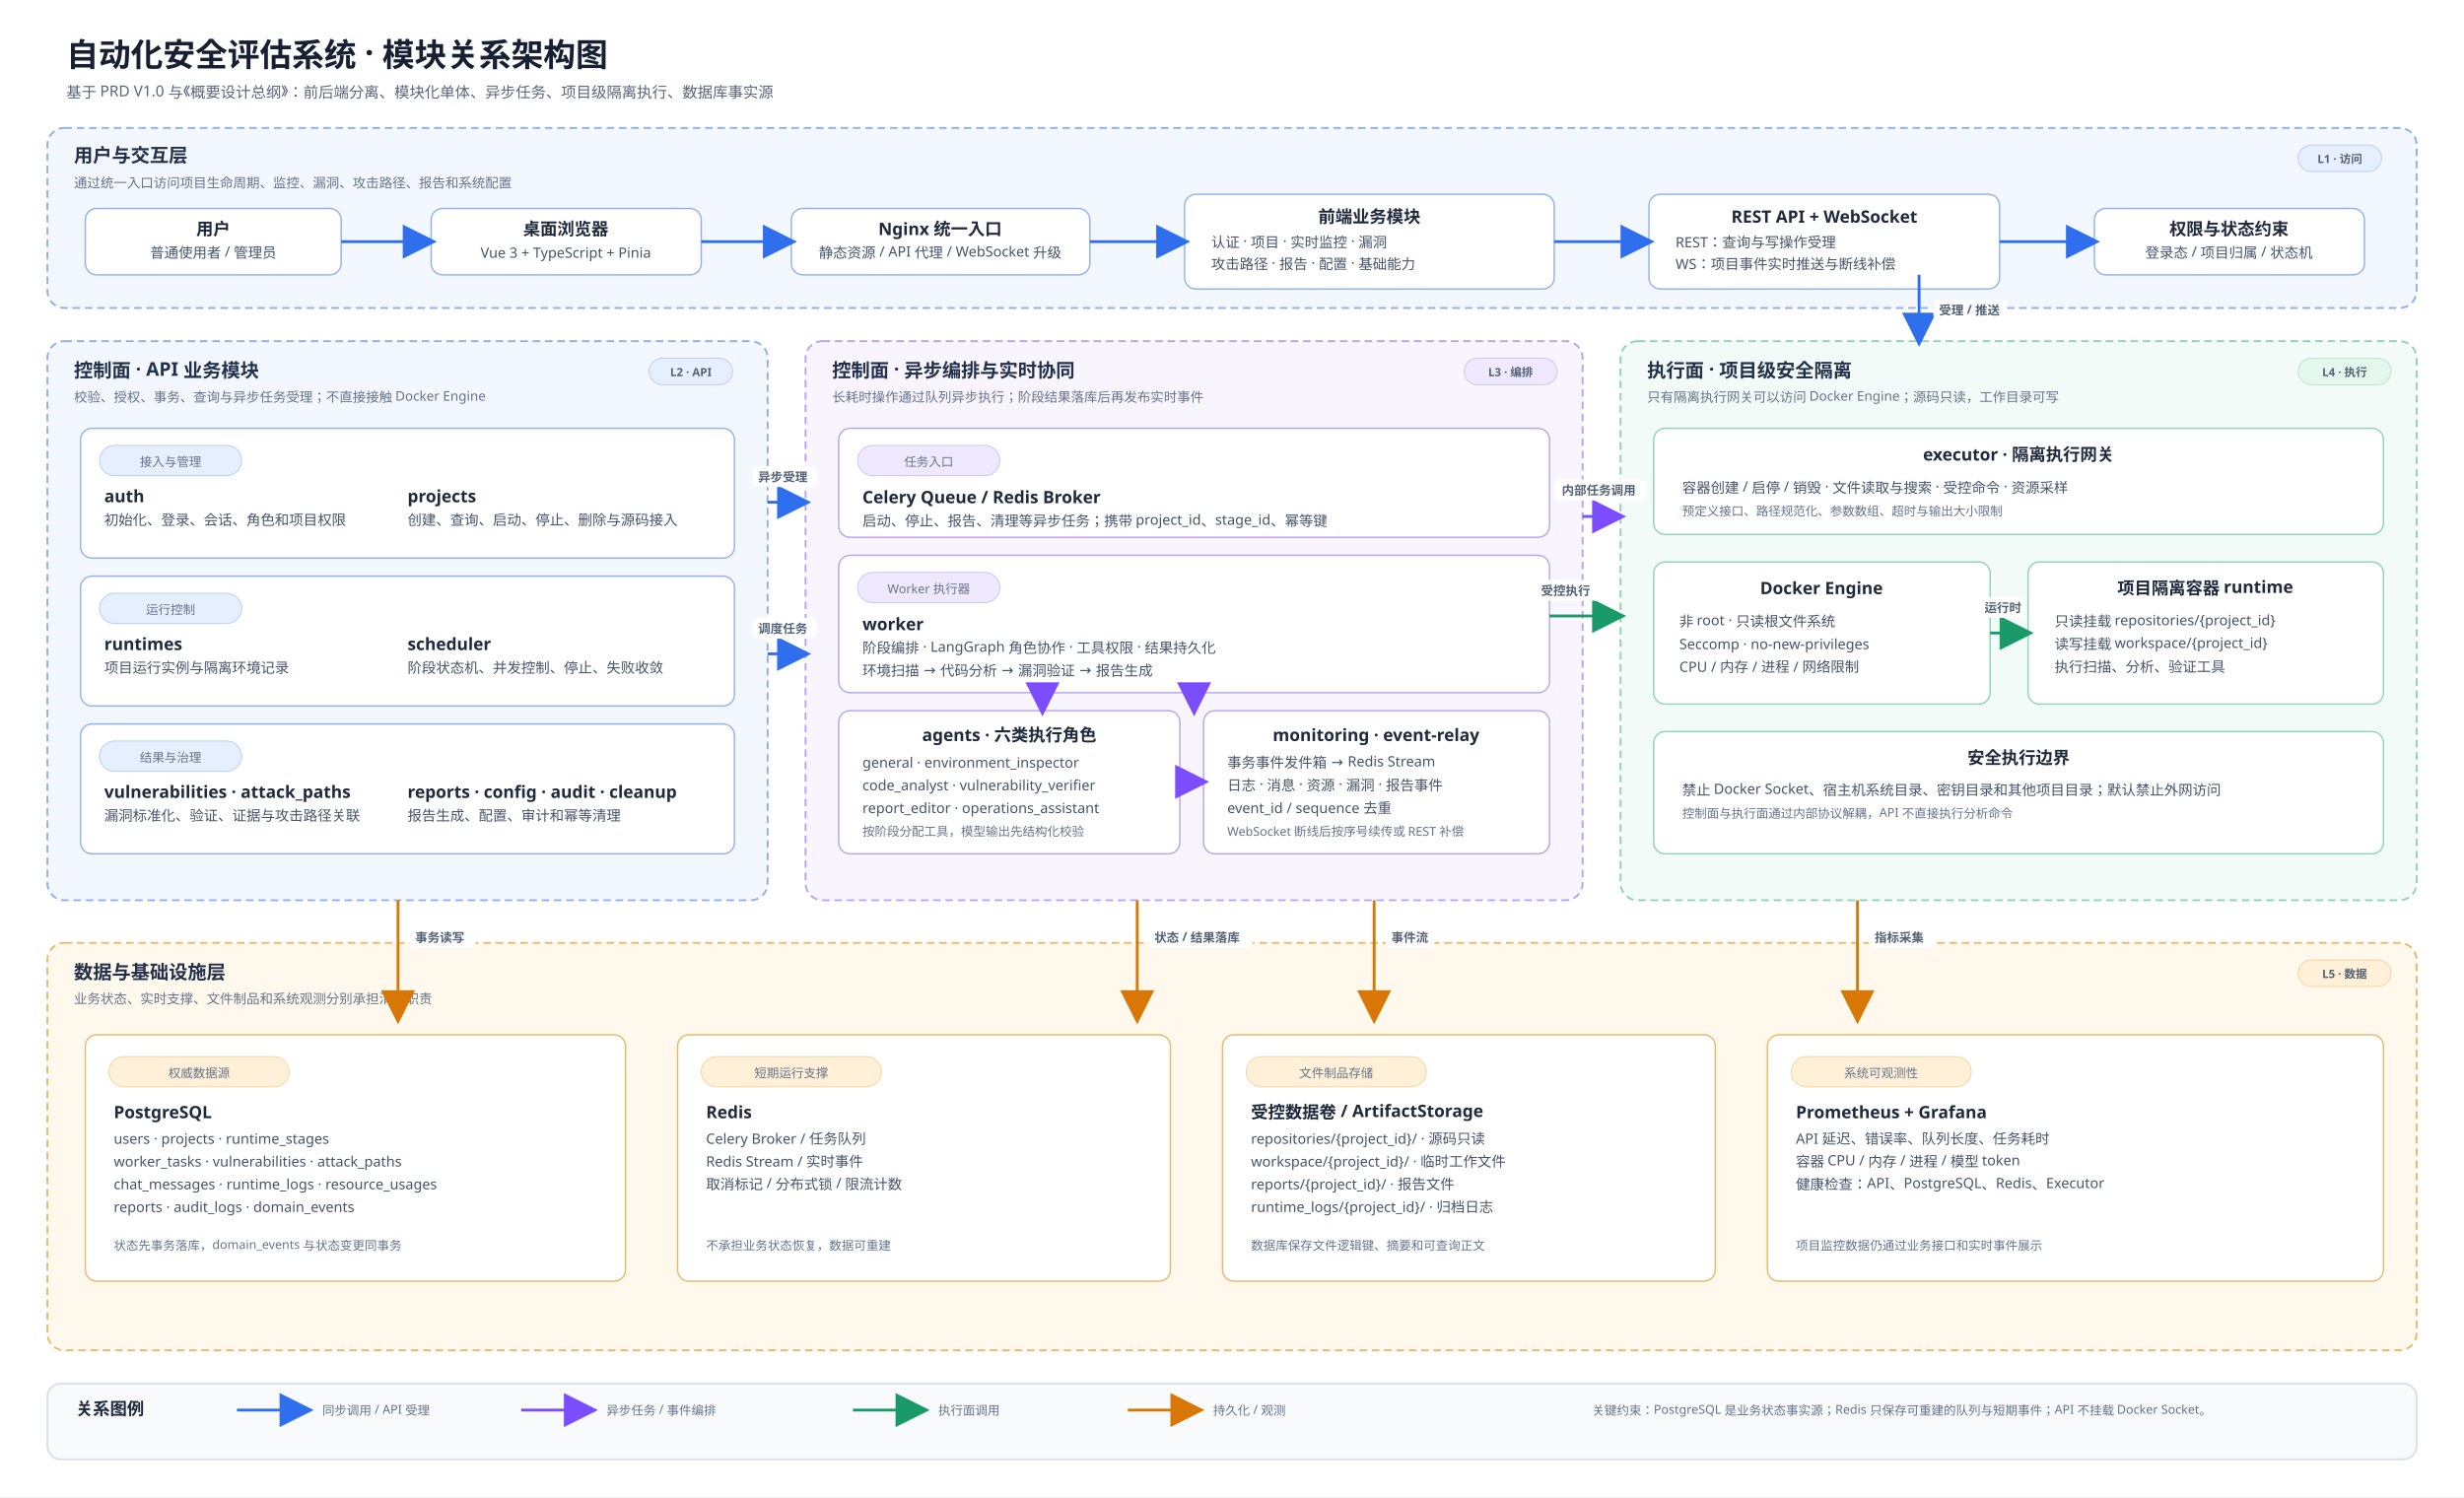
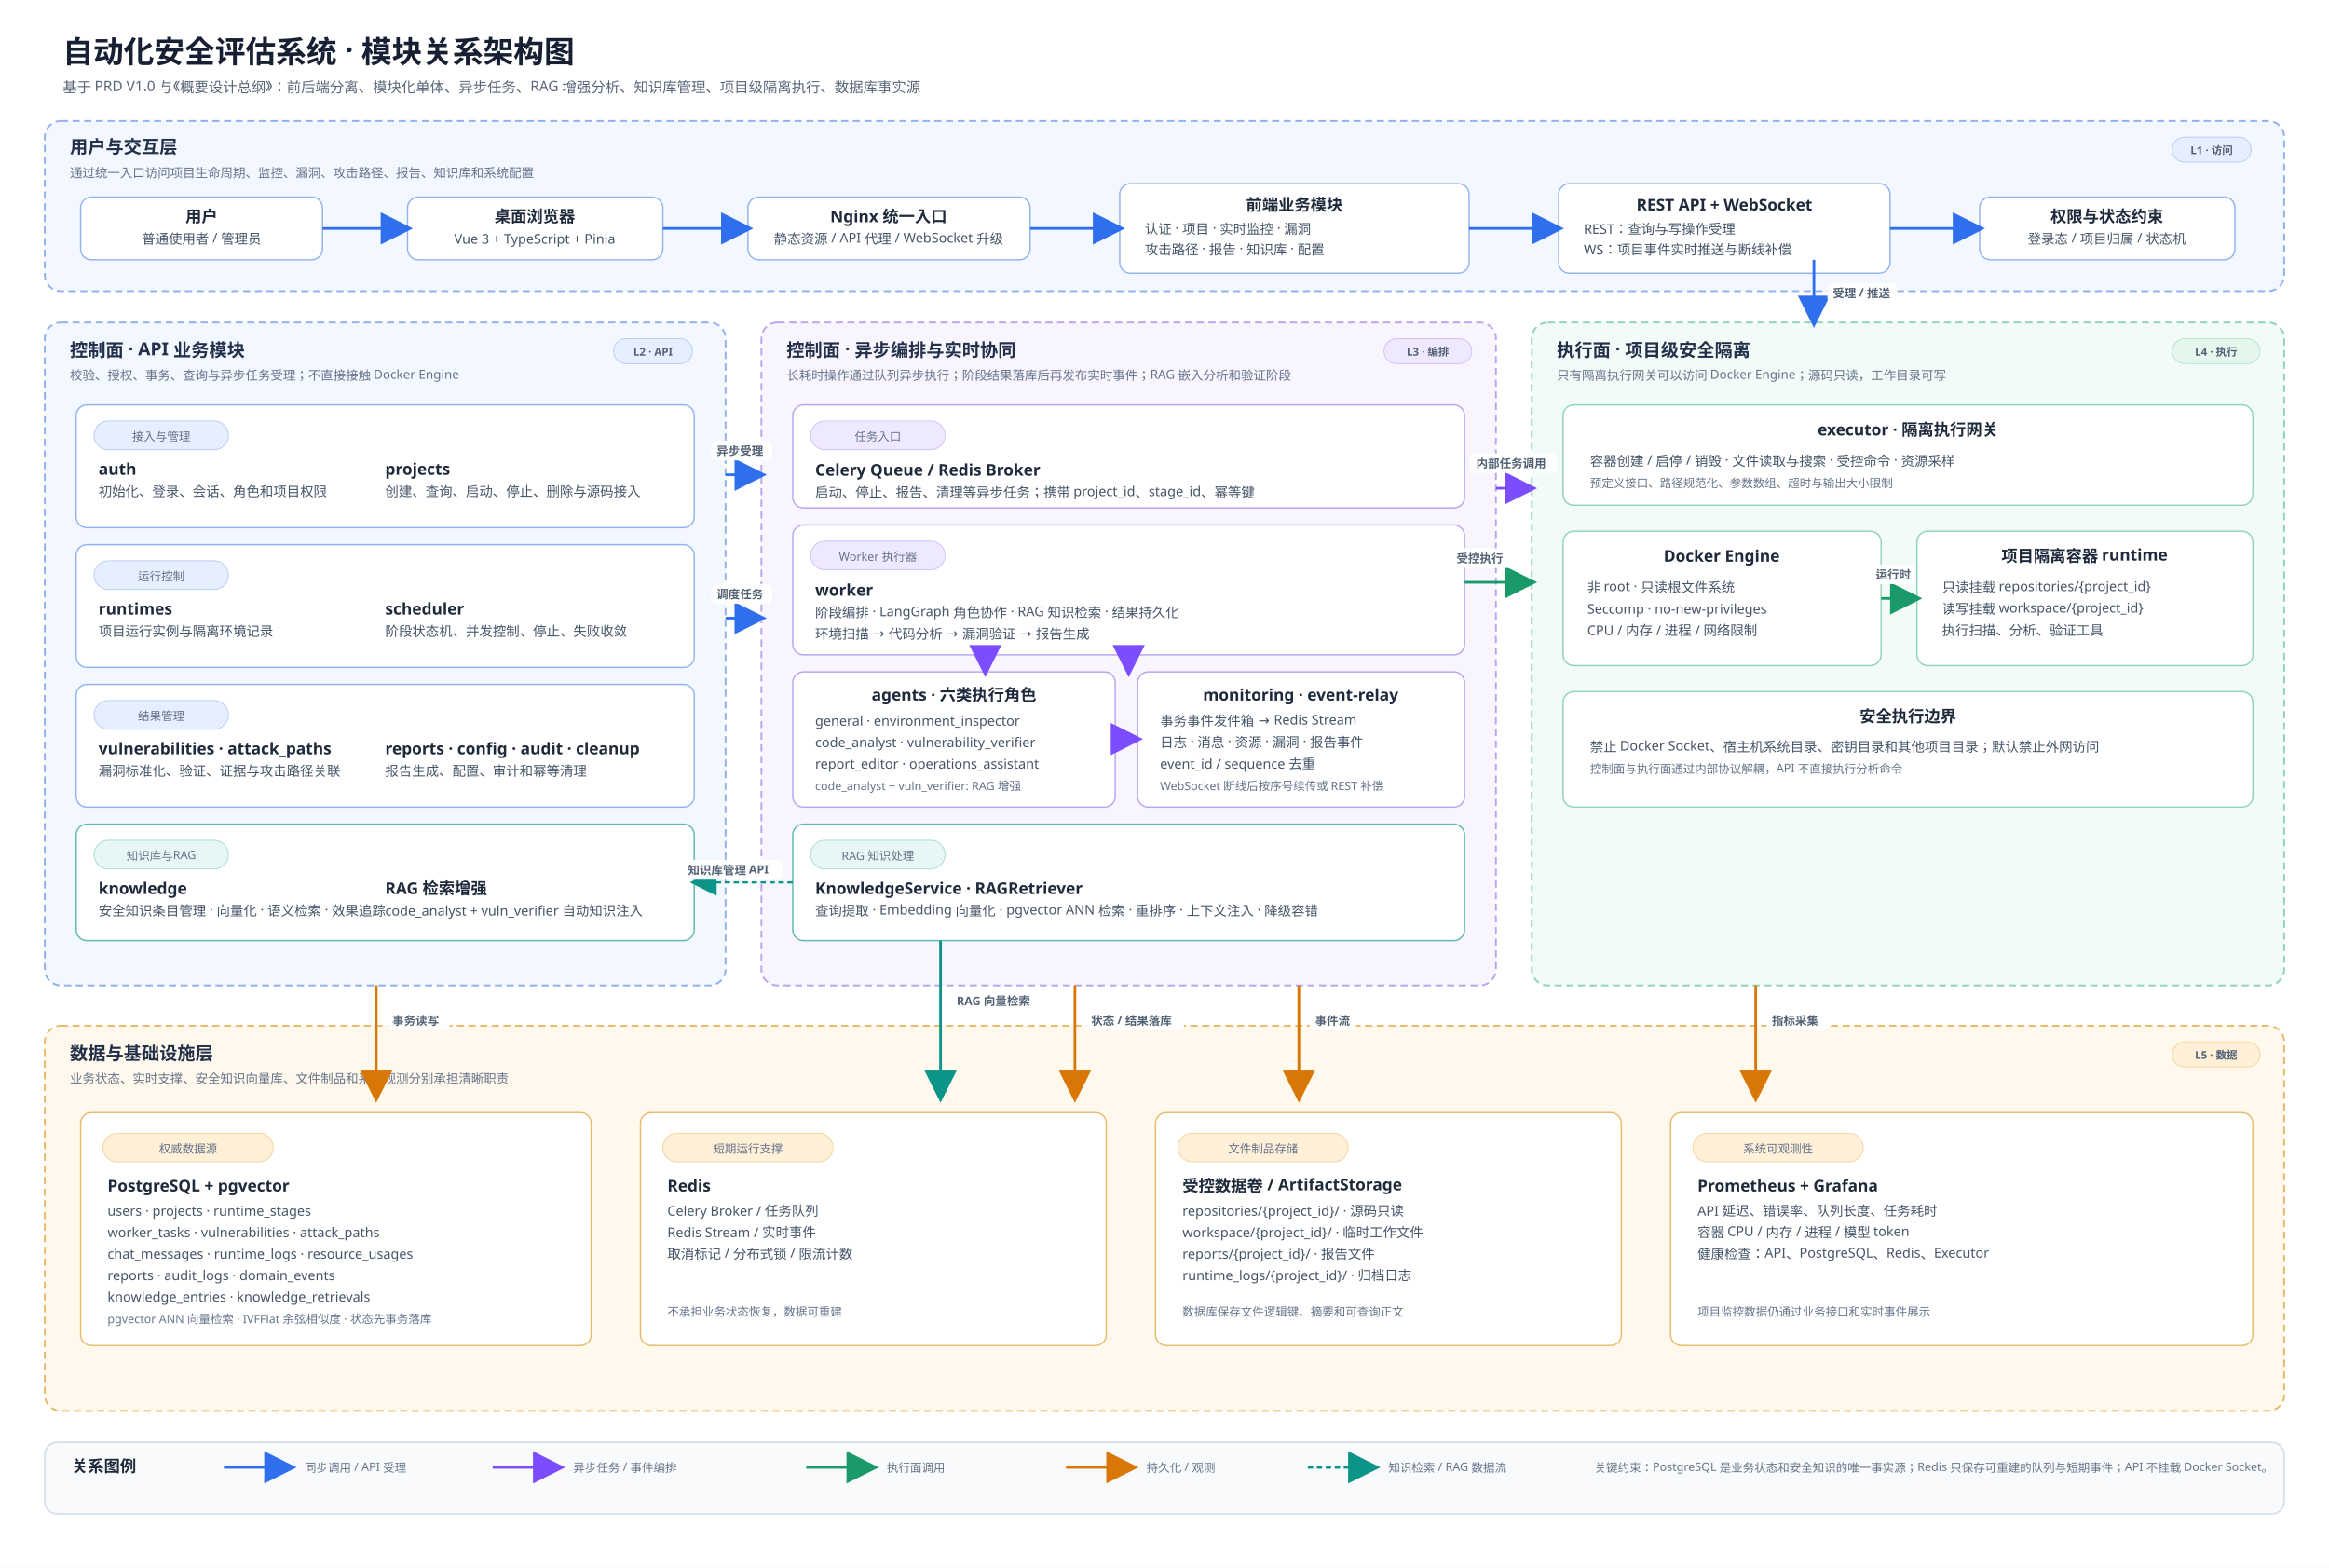
- <svg xmlns="http://www.w3.org/2000/svg" width="2600" height="1580" viewBox="0 0 2600 1580" role="img" aria-labelledby="diagram-title diagram-desc">
+ <svg xmlns="http://www.w3.org/2000/svg" width="2600" height="1750" viewBox="0 0 2600 1750" role="img" aria-labelledby="diagram-title diagram-desc">
  <defs>
    <marker id="arrow-blue" markerWidth="12" markerHeight="12" refX="10" refY="6" orient="auto" markerUnits="strokeWidth">
      <path d="M0,0 L12,6 L0,12 z" fill="#2f6fed" />
    </marker>
    <marker id="arrow-purple" markerWidth="12" markerHeight="12" refX="10" refY="6" orient="auto" markerUnits="strokeWidth">
      <path d="M0,0 L12,6 L0,12 z" fill="#7c4dff" />
    </marker>
    <marker id="arrow-green" markerWidth="12" markerHeight="12" refX="10" refY="6" orient="auto" markerUnits="strokeWidth">
      <path d="M0,0 L12,6 L0,12 z" fill="#1a9a68" />
    </marker>
    <marker id="arrow-orange" markerWidth="12" markerHeight="12" refX="10" refY="6" orient="auto" markerUnits="strokeWidth">
      <path d="M0,0 L12,6 L0,12 z" fill="#d97706" />
    </marker>
    <marker id="arrow-gray" markerWidth="12" markerHeight="12" refX="10" refY="6" orient="auto" markerUnits="strokeWidth">
      <path d="M0,0 L12,6 L0,12 z" fill="#718096" />
+     </marker>
+     <marker id="arrow-teal" markerWidth="12" markerHeight="12" refX="10" refY="6" orient="auto" markerUnits="strokeWidth">
+       <path d="M0,0 L12,6 L0,12 z" fill="#0d9488" />
    </marker>
    <style>
      .title { font-family: "PingFang SC", "Microsoft YaHei", sans-serif; font-size: 34px; font-weight: 700; fill: #172033; }
      .subtitle { font-family: "PingFang SC", "Microsoft YaHei", sans-serif; font-size: 16px; fill: #596579; }
      .section { font-family: "PingFang SC", "Microsoft YaHei", sans-serif; font-size: 20px; font-weight: 700; fill: #22304a; }
      .section-note { font-family: "PingFang SC", "Microsoft YaHei", sans-serif; font-size: 14px; fill: #65738a; }
      .node-title { font-family: "PingFang SC", "Microsoft YaHei", sans-serif; font-size: 18px; font-weight: 700; fill: #1e293b; }
      .node-text { font-family: "PingFang SC", "Microsoft YaHei", sans-serif; font-size: 15px; fill: #455468; }
      .small { font-family: "PingFang SC", "Microsoft YaHei", sans-serif; font-size: 13px; fill: #65738a; }
      .edge-label { font-family: "PingFang SC", "Microsoft YaHei", sans-serif; font-size: 13px; font-weight: 600; fill: #526174; }
      .layer { fill: #f8fafc; stroke: #d8e0eb; stroke-width: 2; }
    .layer-blue { fill: #f3f7ff; stroke: #8fb0ee; stroke-width: 2; stroke-dasharray: 8 5; }
    .layer-purple { fill: #f8f5ff; stroke: #b9a4ef; stroke-width: 2; stroke-dasharray: 8 5; }
    .layer-green { fill: #f2fbf7; stroke: #8ed4b5; stroke-width: 2; stroke-dasharray: 8 5; }
    .layer-orange { fill: #fff8ed; stroke: #e8b968; stroke-width: 2; stroke-dasharray: 8 5; }
      .node { fill: #ffffff; stroke: #cbd5e1; stroke-width: 1.5; }
      .node-blue { fill: #ffffff; stroke: #91b2ef; stroke-width: 1.5; }
      .node-purple { fill: #ffffff; stroke: #b9a4ef; stroke-width: 1.5; }
      .node-green { fill: #ffffff; stroke: #8ed4b5; stroke-width: 1.5; }
      .node-orange { fill: #ffffff; stroke: #e8b968; stroke-width: 1.5; }
+       .node-teal { fill: #ffffff; stroke: #5eb8b0; stroke-width: 1.5; }
      .tag-blue { fill: #e6efff; stroke: #b8ccf5; }
      .tag-purple { fill: #eee9ff; stroke: #d0c1f8; }
      .tag-green { fill: #e3f7ed; stroke: #b8e3d0; }
    .tag-orange { fill: #fff0d7; stroke: #f3d39d; }
    .tag-gray { fill: #eef2f7; stroke: #d8e0eb; }
+     .tag-teal { fill: #e6f7f5; stroke: #a8dbd6; }
    .layer-badge { font-family: "PingFang SC", "Microsoft YaHei", sans-serif; font-size: 12px; font-weight: 700; fill: #526174; }
    .edge-bg { fill: #ffffff; opacity: .96; }
    .legend-box { fill: #f8fafc; stroke: #d8e0eb; stroke-width: 2; }
    </style>
  </defs>
-   <rect width="2600" height="1580" fill="#ffffff" />
+   <rect width="2600" height="1750" fill="#ffffff" />
  <text x="70" y="70" class="title">自动化安全评估系统 · 模块关系架构图</text>
-   <text x="70" y="103" class="subtitle">基于 PRD V1.0 与《概要设计总纲》：前后端分离、模块化单体、异步任务、项目级隔离执行、数据库事实源</text>
+   <text x="70" y="103" class="subtitle">基于 PRD V1.0 与《概要设计总纲》：前后端分离、模块化单体、异步任务、RAG 增强分析、知识库管理、项目级隔离执行、数据库事实源</text>
  <rect x="50" y="135" width="2500" height="190" rx="18" class="layer-blue" />
  <text x="78" y="171" class="section">用户与交互层</text>
-   <text x="78" y="198" class="section-note">通过统一入口访问项目生命周期、监控、漏洞、攻击路径、报告和系统配置</text>
+   <text x="78" y="198" class="section-note">通过统一入口访问项目生命周期、监控、漏洞、攻击路径、报告、知识库和系统配置</text>
  <rect x="2425" y="153" width="88" height="28" rx="14" class="tag-blue" />
  <text x="2469" y="172" text-anchor="middle" class="layer-badge">L1 · 访问</text>
  <rect x="90" y="220" width="270" height="70" rx="12" class="node-blue" />
  <text x="225" y="248" text-anchor="middle" class="node-title">用户</text>
  <text x="225" y="272" text-anchor="middle" class="node-text">普通使用者 / 管理员</text>
  <rect x="455" y="220" width="285" height="70" rx="12" class="node-blue" />
  <text x="597" y="248" text-anchor="middle" class="node-title">桌面浏览器</text>
  <text x="597" y="272" text-anchor="middle" class="node-text">Vue 3 + TypeScript + Pinia</text>
  <rect x="835" y="220" width="315" height="70" rx="12" class="node-blue" />
  <text x="992" y="248" text-anchor="middle" class="node-title">Nginx 统一入口</text>
  <text x="992" y="272" text-anchor="middle" class="node-text">静态资源 / API 代理 / WebSocket 升级</text>
  <rect x="1250" y="205" width="390" height="100" rx="12" class="node-blue" />
  <text x="1445" y="235" text-anchor="middle" class="node-title">前端业务模块</text>
  <text x="1278" y="261" class="node-text">认证 · 项目 · 实时监控 · 漏洞</text>
-   <text x="1278" y="284" class="node-text">攻击路径 · 报告 · 配置 · 基础能力</text>
+   <text x="1278" y="284" class="node-text">攻击路径 · 报告 · 知识库 · 配置</text>
  <rect x="1740" y="205" width="370" height="100" rx="12" class="node-blue" />
  <text x="1925" y="235" text-anchor="middle" class="node-title">REST API + WebSocket</text>
  <text x="1768" y="261" class="node-text">REST：查询与写操作受理</text>
  <text x="1768" y="284" class="node-text">WS：项目事件实时推送与断线补偿</text>
  <rect x="2210" y="220" width="285" height="70" rx="12" class="node-blue" />
  <text x="2352" y="248" text-anchor="middle" class="node-title">权限与状态约束</text>
  <text x="2352" y="272" text-anchor="middle" class="node-text">登录态 / 项目归属 / 状态机</text>
  <path d="M360 255 H455" fill="none" stroke="#2f6fed" stroke-width="3" marker-end="url(#arrow-blue)" />
  <path d="M740 255 H835" fill="none" stroke="#2f6fed" stroke-width="3" marker-end="url(#arrow-blue)" />
  <path d="M1150 255 H1250" fill="none" stroke="#2f6fed" stroke-width="3" marker-end="url(#arrow-blue)" />
  <path d="M1640 255 H1740" fill="none" stroke="#2f6fed" stroke-width="3" marker-end="url(#arrow-blue)" />
  <path d="M2110 255 H2210" fill="none" stroke="#2f6fed" stroke-width="3" marker-end="url(#arrow-blue)" />
-   <rect x="50" y="360" width="760" height="590" rx="18" class="layer-blue" />
+   <rect x="50" y="360" width="760" height="740" rx="18" class="layer-blue" />
  <text x="78" y="398" class="section">控制面 · API 业务模块</text>
  <text x="78" y="424" class="section-note">校验、授权、事务、查询与异步任务受理；不直接接触 Docker Engine</text>
  <rect x="685" y="378" width="88" height="28" rx="14" class="tag-blue" />
  <text x="729" y="397" text-anchor="middle" class="layer-badge">L2 · API</text>
  <rect x="85" y="452" width="690" height="137" rx="12" class="node-blue" />
  <rect x="105" y="470" width="150" height="32" rx="16" class="tag-blue" />
  <text x="180" y="492" text-anchor="middle" class="small">接入与管理</text>
  <text x="110" y="530" class="node-title">auth</text>
  <text x="110" y="554" class="node-text">初始化、登录、会话、角色和项目权限</text>
  <text x="430" y="530" class="node-title">projects</text>
  <text x="430" y="554" class="node-text">创建、查询、启动、停止、删除与源码接入</text>
  <rect x="85" y="608" width="690" height="137" rx="12" class="node-blue" />
  <rect x="105" y="626" width="150" height="32" rx="16" class="tag-blue" />
  <text x="180" y="648" text-anchor="middle" class="small">运行控制</text>
  <text x="110" y="686" class="node-title">runtimes</text>
  <text x="110" y="710" class="node-text">项目运行实例与隔离环境记录</text>
  <text x="430" y="686" class="node-title">scheduler</text>
  <text x="430" y="710" class="node-text">阶段状态机、并发控制、停止、失败收敛</text>
  <rect x="85" y="764" width="690" height="137" rx="12" class="node-blue" />
  <rect x="105" y="782" width="150" height="32" rx="16" class="tag-blue" />
-   <text x="180" y="804" text-anchor="middle" class="small">结果与治理</text>
+   <text x="180" y="804" text-anchor="middle" class="small">结果管理</text>
  <text x="110" y="842" class="node-title">vulnerabilities · attack_paths</text>
  <text x="110" y="866" class="node-text">漏洞标准化、验证、证据与攻击路径关联</text>
  <text x="430" y="842" class="node-title">reports · config · audit · cleanup</text>
  <text x="430" y="866" class="node-text">报告生成、配置、审计和幂等清理</text>
-   <rect x="850" y="360" width="820" height="590" rx="18" class="layer-purple" />
+   <rect x="85" y="920" width="690" height="130" rx="12" class="node-teal" />
+   <rect x="105" y="938" width="150" height="32" rx="16" class="tag-teal" />
+   <text x="180" y="960" text-anchor="middle" class="small">知识库与RAG</text>
+   <text x="110" y="998" class="node-title">knowledge</text>
+   <text x="110" y="1022" class="node-text">安全知识条目管理 · 向量化 · 语义检索 · 效果追踪</text>
+   <text x="430" y="998" class="node-title">RAG 检索增强</text>
+   <text x="430" y="1022" class="node-text">code_analyst + vuln_verifier 自动知识注入</text>
+   <rect x="850" y="360" width="820" height="740" rx="18" class="layer-purple" />
  <text x="878" y="398" class="section">控制面 · 异步编排与实时协同</text>
-   <text x="878" y="424" class="section-note">长耗时操作通过队列异步执行；阶段结果落库后再发布实时事件</text>
+   <text x="878" y="424" class="section-note">长耗时操作通过队列异步执行；阶段结果落库后再发布实时事件；RAG 嵌入分析和验证阶段</text>
  <rect x="1545" y="378" width="98" height="28" rx="14" class="tag-purple" />
  <text x="1594" y="397" text-anchor="middle" class="layer-badge">L3 · 编排</text>
  <rect x="885" y="452" width="750" height="115" rx="12" class="node-purple" />
  <rect x="905" y="470" width="150" height="32" rx="16" class="tag-purple" />
  <text x="980" y="492" text-anchor="middle" class="small">任务入口</text>
  <text x="910" y="531" class="node-title">Celery Queue / Redis Broker</text>
  <text x="910" y="555" class="node-text">启动、停止、报告、清理等异步任务；携带 project_id、stage_id、幂等键</text>
  <rect x="885" y="586" width="750" height="145" rx="12" class="node-purple" />
  <rect x="905" y="604" width="150" height="32" rx="16" class="tag-purple" />
  <text x="980" y="626" text-anchor="middle" class="small">Worker 执行器</text>
  <text x="910" y="665" class="node-title">worker</text>
-   <text x="910" y="689" class="node-text">阶段编排 · LangGraph 角色协作 · 工具权限 · 结果持久化</text>
+   <text x="910" y="689" class="node-text">阶段编排 · LangGraph 角色协作 · RAG 知识检索 · 结果持久化</text>
  <text x="910" y="713" class="node-text">环境扫描 → 代码分析 → 漏洞验证 → 报告生成</text>
  <rect x="885" y="750" width="360" height="151" rx="12" class="node-purple" />
  <text x="1065" y="782" text-anchor="middle" class="node-title">agents · 六类执行角色</text>
  <text x="910" y="810" class="node-text">general · environment_inspector</text>
  <text x="910" y="834" class="node-text">code_analyst · vulnerability_verifier</text>
  <text x="910" y="858" class="node-text">report_editor · operations_assistant</text>
-   <text x="910" y="882" class="small">按阶段分配工具，模型输出先结构化校验</text>
+   <text x="910" y="882" class="small">code_analyst + vuln_verifier: RAG 增强</text>
  <rect x="1270" y="750" width="365" height="151" rx="12" class="node-purple" />
  <text x="1452" y="782" text-anchor="middle" class="node-title">monitoring · event-relay</text>
  <text x="1295" y="810" class="node-text">事务事件发件箱 → Redis Stream</text>
  <text x="1295" y="834" class="node-text">日志 · 消息 · 资源 · 漏洞 · 报告事件</text>
  <text x="1295" y="858" class="node-text">event_id / sequence 去重</text>
  <text x="1295" y="882" class="small">WebSocket 断线后按序号续传或 REST 补偿</text>
-   <rect x="1710" y="360" width="840" height="590" rx="18" class="layer-green" />
+   <rect x="885" y="920" width="750" height="130" rx="12" class="node-teal" />
+   <rect x="905" y="938" width="150" height="32" rx="16" class="tag-teal" />
+   <text x="980" y="960" text-anchor="middle" class="small">RAG 知识处理</text>
+   <text x="910" y="998" class="node-title">KnowledgeService · RAGRetriever</text>
+   <text x="910" y="1022" class="node-text">查询提取 · Embedding 向量化 · pgvector ANN 检索 · 重排序 · 上下文注入 · 降级容错</text>
+   <rect x="1710" y="360" width="840" height="740" rx="18" class="layer-green" />
  <text x="1738" y="398" class="section">执行面 · 项目级安全隔离</text>
  <text x="1738" y="424" class="section-note">只有隔离执行网关可以访问 Docker Engine；源码只读，工作目录可写</text>
  <rect x="2425" y="378" width="98" height="28" rx="14" class="tag-green" />
  <text x="2474" y="397" text-anchor="middle" class="layer-badge">L4 · 执行</text>
  <rect x="1745" y="452" width="770" height="112" rx="12" class="node-green" />
  <text x="2130" y="486" text-anchor="middle" class="node-title">executor · 隔离执行网关</text>
  <text x="1775" y="520" class="node-text">容器创建 / 启停 / 销毁 · 文件读取与搜索 · 受控命令 · 资源采样</text>
  <text x="1775" y="544" class="small">预定义接口、路径规范化、参数数组、超时与输出大小限制</text>
  <rect x="1745" y="593" width="355" height="150" rx="12" class="node-green" />
  <text x="1922" y="627" text-anchor="middle" class="node-title">Docker Engine</text>
  <text x="1772" y="661" class="node-text">非 root · 只读根文件系统</text>
  <text x="1772" y="685" class="node-text">Seccomp · no-new-privileges</text>
  <text x="1772" y="709" class="node-text">CPU / 内存 / 进程 / 网络限制</text>
  <rect x="2140" y="593" width="375" height="150" rx="12" class="node-green" />
  <text x="2327" y="627" text-anchor="middle" class="node-title">项目隔离容器 runtime</text>
  <text x="2168" y="661" class="node-text">只读挂载 repositories/{project_id}</text>
  <text x="2168" y="685" class="node-text">读写挂载 workspace/{project_id}</text>
  <text x="2168" y="709" class="node-text">执行扫描、分析、验证工具</text>
  <rect x="1745" y="772" width="770" height="129" rx="12" class="node-green" />
  <text x="2130" y="806" text-anchor="middle" class="node-title">安全执行边界</text>
  <text x="1775" y="839" class="node-text">禁止 Docker Socket、宿主机系统目录、密钥目录和其他项目目录；默认禁止外网访问</text>
  <text x="1775" y="863" class="small">控制面与执行面通过内部协议解耦，API 不直接执行分析命令</text>
-   <rect x="50" y="995" width="2500" height="430" rx="18" class="layer-orange" />
-   <text x="78" y="1033" class="section">数据与基础设施层</text>
-   <text x="78" y="1059" class="section-note">业务状态、实时支撑、文件制品和系统观测分别承担清晰职责</text>
-   <rect x="2425" y="1013" width="98" height="28" rx="14" class="tag-orange" />
-   <text x="2474" y="1032" text-anchor="middle" class="layer-badge">L5 · 数据</text>
-   <rect x="90" y="1092" width="570" height="260" rx="12" class="node-orange" />
-   <rect x="115" y="1115" width="190" height="32" rx="16" class="tag-orange" />
-   <text x="210" y="1137" text-anchor="middle" class="small">权威数据源</text>
-   <text x="120" y="1180" class="node-title">PostgreSQL</text>
-   <text x="120" y="1207" class="node-text">users · projects · runtime_stages</text>
-   <text x="120" y="1231" class="node-text">worker_tasks · vulnerabilities · attack_paths</text>
-   <text x="120" y="1255" class="node-text">chat_messages · runtime_logs · resource_usages</text>
-   <text x="120" y="1279" class="node-text">reports · audit_logs · domain_events</text>
-   <text x="120" y="1319" class="small">状态先事务落库，domain_events 与状态变更同事务</text>
-   <rect x="715" y="1092" width="520" height="260" rx="12" class="node-orange" />
-   <rect x="740" y="1115" width="190" height="32" rx="16" class="tag-orange" />
-   <text x="835" y="1137" text-anchor="middle" class="small">短期运行支撑</text>
-   <text x="745" y="1180" class="node-title">Redis</text>
-   <text x="745" y="1207" class="node-text">Celery Broker / 任务队列</text>
-   <text x="745" y="1231" class="node-text">Redis Stream / 实时事件</text>
-   <text x="745" y="1255" class="node-text">取消标记 / 分布式锁 / 限流计数</text>
-   <text x="745" y="1319" class="small">不承担业务状态恢复，数据可重建</text>
-   <rect x="1290" y="1092" width="520" height="260" rx="12" class="node-orange" />
-   <rect x="1315" y="1115" width="190" height="32" rx="16" class="tag-orange" />
-   <text x="1410" y="1137" text-anchor="middle" class="small">文件制品存储</text>
-   <text x="1320" y="1180" class="node-title">受控数据卷 / ArtifactStorage</text>
-   <text x="1320" y="1207" class="node-text">repositories/{project_id}/ · 源码只读</text>
-   <text x="1320" y="1231" class="node-text">workspace/{project_id}/ · 临时工作文件</text>
-   <text x="1320" y="1255" class="node-text">reports/{project_id}/ · 报告文件</text>
-   <text x="1320" y="1279" class="node-text">runtime_logs/{project_id}/ · 归档日志</text>
-   <text x="1320" y="1319" class="small">数据库保存文件逻辑键、摘要和可查询正文</text>
-   <rect x="1865" y="1092" width="650" height="260" rx="12" class="node-orange" />
-   <rect x="1890" y="1115" width="190" height="32" rx="16" class="tag-orange" />
-   <text x="1985" y="1137" text-anchor="middle" class="small">系统可观测性</text>
-   <text x="1895" y="1180" class="node-title">Prometheus + Grafana</text>
-   <text x="1895" y="1207" class="node-text">API 延迟、错误率、队列长度、任务耗时</text>
-   <text x="1895" y="1231" class="node-text">容器 CPU / 内存 / 进程 / 模型 token</text>
-   <text x="1895" y="1255" class="node-text">健康检查：API、PostgreSQL、Redis、Executor</text>
-   <text x="1895" y="1319" class="small">项目监控数据仍通过业务接口和实时事件展示</text>
+   <rect x="50" y="1145" width="2500" height="430" rx="18" class="layer-orange" />
+   <text x="78" y="1183" class="section">数据与基础设施层</text>
+   <text x="78" y="1209" class="section-note">业务状态、实时支撑、安全知识向量库、文件制品和系统观测分别承担清晰职责</text>
+   <rect x="2425" y="1163" width="98" height="28" rx="14" class="tag-orange" />
+   <text x="2474" y="1182" text-anchor="middle" class="layer-badge">L5 · 数据</text>
+   <rect x="90" y="1242" width="570" height="260" rx="12" class="node-orange" />
+   <rect x="115" y="1265" width="190" height="32" rx="16" class="tag-orange" />
+   <text x="210" y="1287" text-anchor="middle" class="small">权威数据源</text>
+   <text x="120" y="1330" class="node-title">PostgreSQL + pgvector</text>
+   <text x="120" y="1357" class="node-text">users · projects · runtime_stages</text>
+   <text x="120" y="1381" class="node-text">worker_tasks · vulnerabilities · attack_paths</text>
+   <text x="120" y="1405" class="node-text">chat_messages · runtime_logs · resource_usages</text>
+   <text x="120" y="1429" class="node-text">reports · audit_logs · domain_events</text>
+   <text x="120" y="1453" class="node-text">knowledge_entries · knowledge_retrievals</text>
+   <text x="120" y="1477" class="small">pgvector ANN 向量检索 · IVFFlat 余弦相似度 · 状态先事务落库</text>
+   <rect x="715" y="1242" width="520" height="260" rx="12" class="node-orange" />
+   <rect x="740" y="1265" width="190" height="32" rx="16" class="tag-orange" />
+   <text x="835" y="1287" text-anchor="middle" class="small">短期运行支撑</text>
+   <text x="745" y="1330" class="node-title">Redis</text>
+   <text x="745" y="1357" class="node-text">Celery Broker / 任务队列</text>
+   <text x="745" y="1381" class="node-text">Redis Stream / 实时事件</text>
+   <text x="745" y="1405" class="node-text">取消标记 / 分布式锁 / 限流计数</text>
+   <text x="745" y="1469" class="small">不承担业务状态恢复，数据可重建</text>
+   <rect x="1290" y="1242" width="520" height="260" rx="12" class="node-orange" />
+   <rect x="1315" y="1265" width="190" height="32" rx="16" class="tag-orange" />
+   <text x="1410" y="1287" text-anchor="middle" class="small">文件制品存储</text>
+   <text x="1320" y="1330" class="node-title">受控数据卷 / ArtifactStorage</text>
+   <text x="1320" y="1357" class="node-text">repositories/{project_id}/ · 源码只读</text>
+   <text x="1320" y="1381" class="node-text">workspace/{project_id}/ · 临时工作文件</text>
+   <text x="1320" y="1405" class="node-text">reports/{project_id}/ · 报告文件</text>
+   <text x="1320" y="1429" class="node-text">runtime_logs/{project_id}/ · 归档日志</text>
+   <text x="1320" y="1469" class="small">数据库保存文件逻辑键、摘要和可查询正文</text>
+   <rect x="1865" y="1242" width="650" height="260" rx="12" class="node-orange" />
+   <rect x="1890" y="1265" width="190" height="32" rx="16" class="tag-orange" />
+   <text x="1985" y="1287" text-anchor="middle" class="small">系统可观测性</text>
+   <text x="1895" y="1330" class="node-title">Prometheus + Grafana</text>
+   <text x="1895" y="1357" class="node-text">API 延迟、错误率、队列长度、任务耗时</text>
+   <text x="1895" y="1381" class="node-text">容器 CPU / 内存 / 进程 / 模型 token</text>
+   <text x="1895" y="1405" class="node-text">健康检查：API、PostgreSQL、Redis、Executor</text>
+   <text x="1895" y="1469" class="small">项目监控数据仍通过业务接口和实时事件展示</text>
  <path d="M1670 545 H1710" fill="none" stroke="#7c4dff" stroke-width="3" marker-end="url(#arrow-purple)" />
  <rect x="1640" y="506" width="98" height="22" rx="6" class="edge-bg" />
  <text x="1648" y="522" class="edge-label">内部任务调用</text>
  <path d="M810 530 H850" fill="none" stroke="#2f6fed" stroke-width="3" marker-end="url(#arrow-blue)" />
  <rect x="794" y="492" width="68" height="22" rx="6" class="edge-bg" />
  <text x="800" y="508" class="edge-label">异步受理</text>
  <path d="M810 690 H850" fill="none" stroke="#2f6fed" stroke-width="3" marker-end="url(#arrow-blue)" />
  <rect x="794" y="652" width="68" height="22" rx="6" class="edge-bg" />
  <text x="800" y="668" class="edge-label">调度任务</text>
  <path d="M1260 731 V750" fill="none" stroke="#7c4dff" stroke-width="3" marker-end="url(#arrow-purple)" />
  <path d="M1245 825 H1270" fill="none" stroke="#7c4dff" stroke-width="3" marker-end="url(#arrow-purple)" />
  <path d="M2100 668 H2140" fill="none" stroke="#1a9a68" stroke-width="3" marker-end="url(#arrow-green)" />
  <rect x="2088" y="630" width="50" height="22" rx="6" class="edge-bg" />
  <text x="2094" y="646" class="edge-label">运行时</text>
-   <path d="M420 950 V1075" fill="none" stroke="#d97706" stroke-width="3" marker-end="url(#arrow-orange)" />
-   <rect x="432" y="978" width="70" height="22" rx="6" class="edge-bg" />
-   <text x="438" y="994" class="edge-label">事务读写</text>
-   <path d="M1200 950 V1075" fill="none" stroke="#d97706" stroke-width="3" marker-end="url(#arrow-orange)" />
-   <rect x="1212" y="978" width="110" height="22" rx="6" class="edge-bg" />
-   <text x="1218" y="994" class="edge-label">状态 / 结果落库</text>
-   <path d="M1450 950 V1075" fill="none" stroke="#d97706" stroke-width="3" marker-end="url(#arrow-orange)" />
-   <rect x="1462" y="978" width="52" height="22" rx="6" class="edge-bg" />
-   <text x="1468" y="994" class="edge-label">事件流</text>
-   <path d="M1960 950 V1075" fill="none" stroke="#d97706" stroke-width="3" marker-end="url(#arrow-orange)" />
-   <rect x="1972" y="978" width="70" height="22" rx="6" class="edge-bg" />
-   <text x="1978" y="994" class="edge-label">指标采集</text>
+   <path d="M885 985 H775" fill="none" stroke="#0d9488" stroke-width="2.5" stroke-dasharray="6 4" marker-end="url(#arrow-teal)" />
+   <rect x="762" y="960" width="112" height="22" rx="6" class="edge-bg" />
+   <text x="768" y="976" class="edge-label">知识库管理 API</text>
+   <path d="M420 1100 V1225" fill="none" stroke="#d97706" stroke-width="3" marker-end="url(#arrow-orange)" />
+   <rect x="432" y="1128" width="70" height="22" rx="6" class="edge-bg" />
+   <text x="438" y="1144" class="edge-label">事务读写</text>
+   <path d="M1050 1050 V1225" fill="none" stroke="#0d9488" stroke-width="3" marker-end="url(#arrow-teal)" />
+   <rect x="1062" y="1106" width="98" height="22" rx="6" class="edge-bg" />
+   <text x="1068" y="1122" class="edge-label">RAG 向量检索</text>
+   <path d="M1200 1100 V1225" fill="none" stroke="#d97706" stroke-width="3" marker-end="url(#arrow-orange)" />
+   <rect x="1212" y="1128" width="110" height="22" rx="6" class="edge-bg" />
+   <text x="1218" y="1144" class="edge-label">状态 / 结果落库</text>
+   <path d="M1450 1100 V1225" fill="none" stroke="#d97706" stroke-width="3" marker-end="url(#arrow-orange)" />
+   <rect x="1462" y="1128" width="52" height="22" rx="6" class="edge-bg" />
+   <text x="1468" y="1144" class="edge-label">事件流</text>
+   <path d="M1960 1100 V1225" fill="none" stroke="#d97706" stroke-width="3" marker-end="url(#arrow-orange)" />
+   <rect x="1972" y="1128" width="70" height="22" rx="6" class="edge-bg" />
+   <text x="1978" y="1144" class="edge-label">指标采集</text>
  <path d="M2025 290 V360" fill="none" stroke="#2f6fed" stroke-width="3" marker-end="url(#arrow-blue)" />
  <rect x="2040" y="316" width="78" height="22" rx="6" class="edge-bg" />
  <text x="2046" y="332" class="edge-label">受理 / 推送</text>
  <path d="M1635 650 H1710" fill="none" stroke="#1a9a68" stroke-width="3" marker-end="url(#arrow-green)" />
  <rect x="1620" y="612" width="72" height="22" rx="6" class="edge-bg" />
  <text x="1626" y="628" class="edge-label">受控执行</text>
  <path d="M1100 731 V750" fill="none" stroke="#7c4dff" stroke-width="3" marker-end="url(#arrow-purple)" />
-   <rect x="50" y="1460" width="2500" height="80" rx="14" class="legend-box" />
-   <text x="80" y="1493" class="node-title">关系图例</text>
-   <line x1="250" y1="1488" x2="325" y2="1488" stroke="#2f6fed" stroke-width="3" marker-end="url(#arrow-blue)" />
-   <text x="340" y="1493" class="small">同步调用 / API 受理</text>
-   <line x1="550" y1="1488" x2="625" y2="1488" stroke="#7c4dff" stroke-width="3" marker-end="url(#arrow-purple)" />
-   <text x="640" y="1493" class="small">异步任务 / 事件编排</text>
-   <line x1="900" y1="1488" x2="975" y2="1488" stroke="#1a9a68" stroke-width="3" marker-end="url(#arrow-green)" />
-   <text x="990" y="1493" class="small">执行面调用</text>
-   <line x1="1190" y1="1488" x2="1265" y2="1488" stroke="#d97706" stroke-width="3" marker-end="url(#arrow-orange)" />
-   <text x="1280" y="1493" class="small">持久化 / 观测</text>
-   <text x="1680" y="1493" class="small">关键约束：PostgreSQL 是业务状态事实源；Redis 只保存可重建的队列与短期事件；API 不挂载 Docker Socket。</text>
+   <rect x="50" y="1610" width="2500" height="80" rx="14" class="legend-box" />
+   <text x="80" y="1643" class="node-title">关系图例</text>
+   <line x1="250" y1="1638" x2="325" y2="1638" stroke="#2f6fed" stroke-width="3" marker-end="url(#arrow-blue)" />
+   <text x="340" y="1643" class="small">同步调用 / API 受理</text>
+   <line x1="550" y1="1638" x2="625" y2="1638" stroke="#7c4dff" stroke-width="3" marker-end="url(#arrow-purple)" />
+   <text x="640" y="1643" class="small">异步任务 / 事件编排</text>
+   <line x1="900" y1="1638" x2="975" y2="1638" stroke="#1a9a68" stroke-width="3" marker-end="url(#arrow-green)" />
+   <text x="990" y="1643" class="small">执行面调用</text>
+   <line x1="1190" y1="1638" x2="1265" y2="1638" stroke="#d97706" stroke-width="3" marker-end="url(#arrow-orange)" />
+   <text x="1280" y="1643" class="small">持久化 / 观测</text>
+   <line x1="1460" y1="1638" x2="1535" y2="1638" stroke="#0d9488" stroke-width="3" stroke-dasharray="6 4" marker-end="url(#arrow-teal)" />
+   <text x="1550" y="1643" class="small">知识检索 / RAG 数据流</text>
+   <text x="1780" y="1643" class="small">关键约束：PostgreSQL 是业务状态和安全知识的唯一事实源；Redis 只保存可重建的队列与短期事件；API 不挂载 Docker Socket。</text>
</svg>
